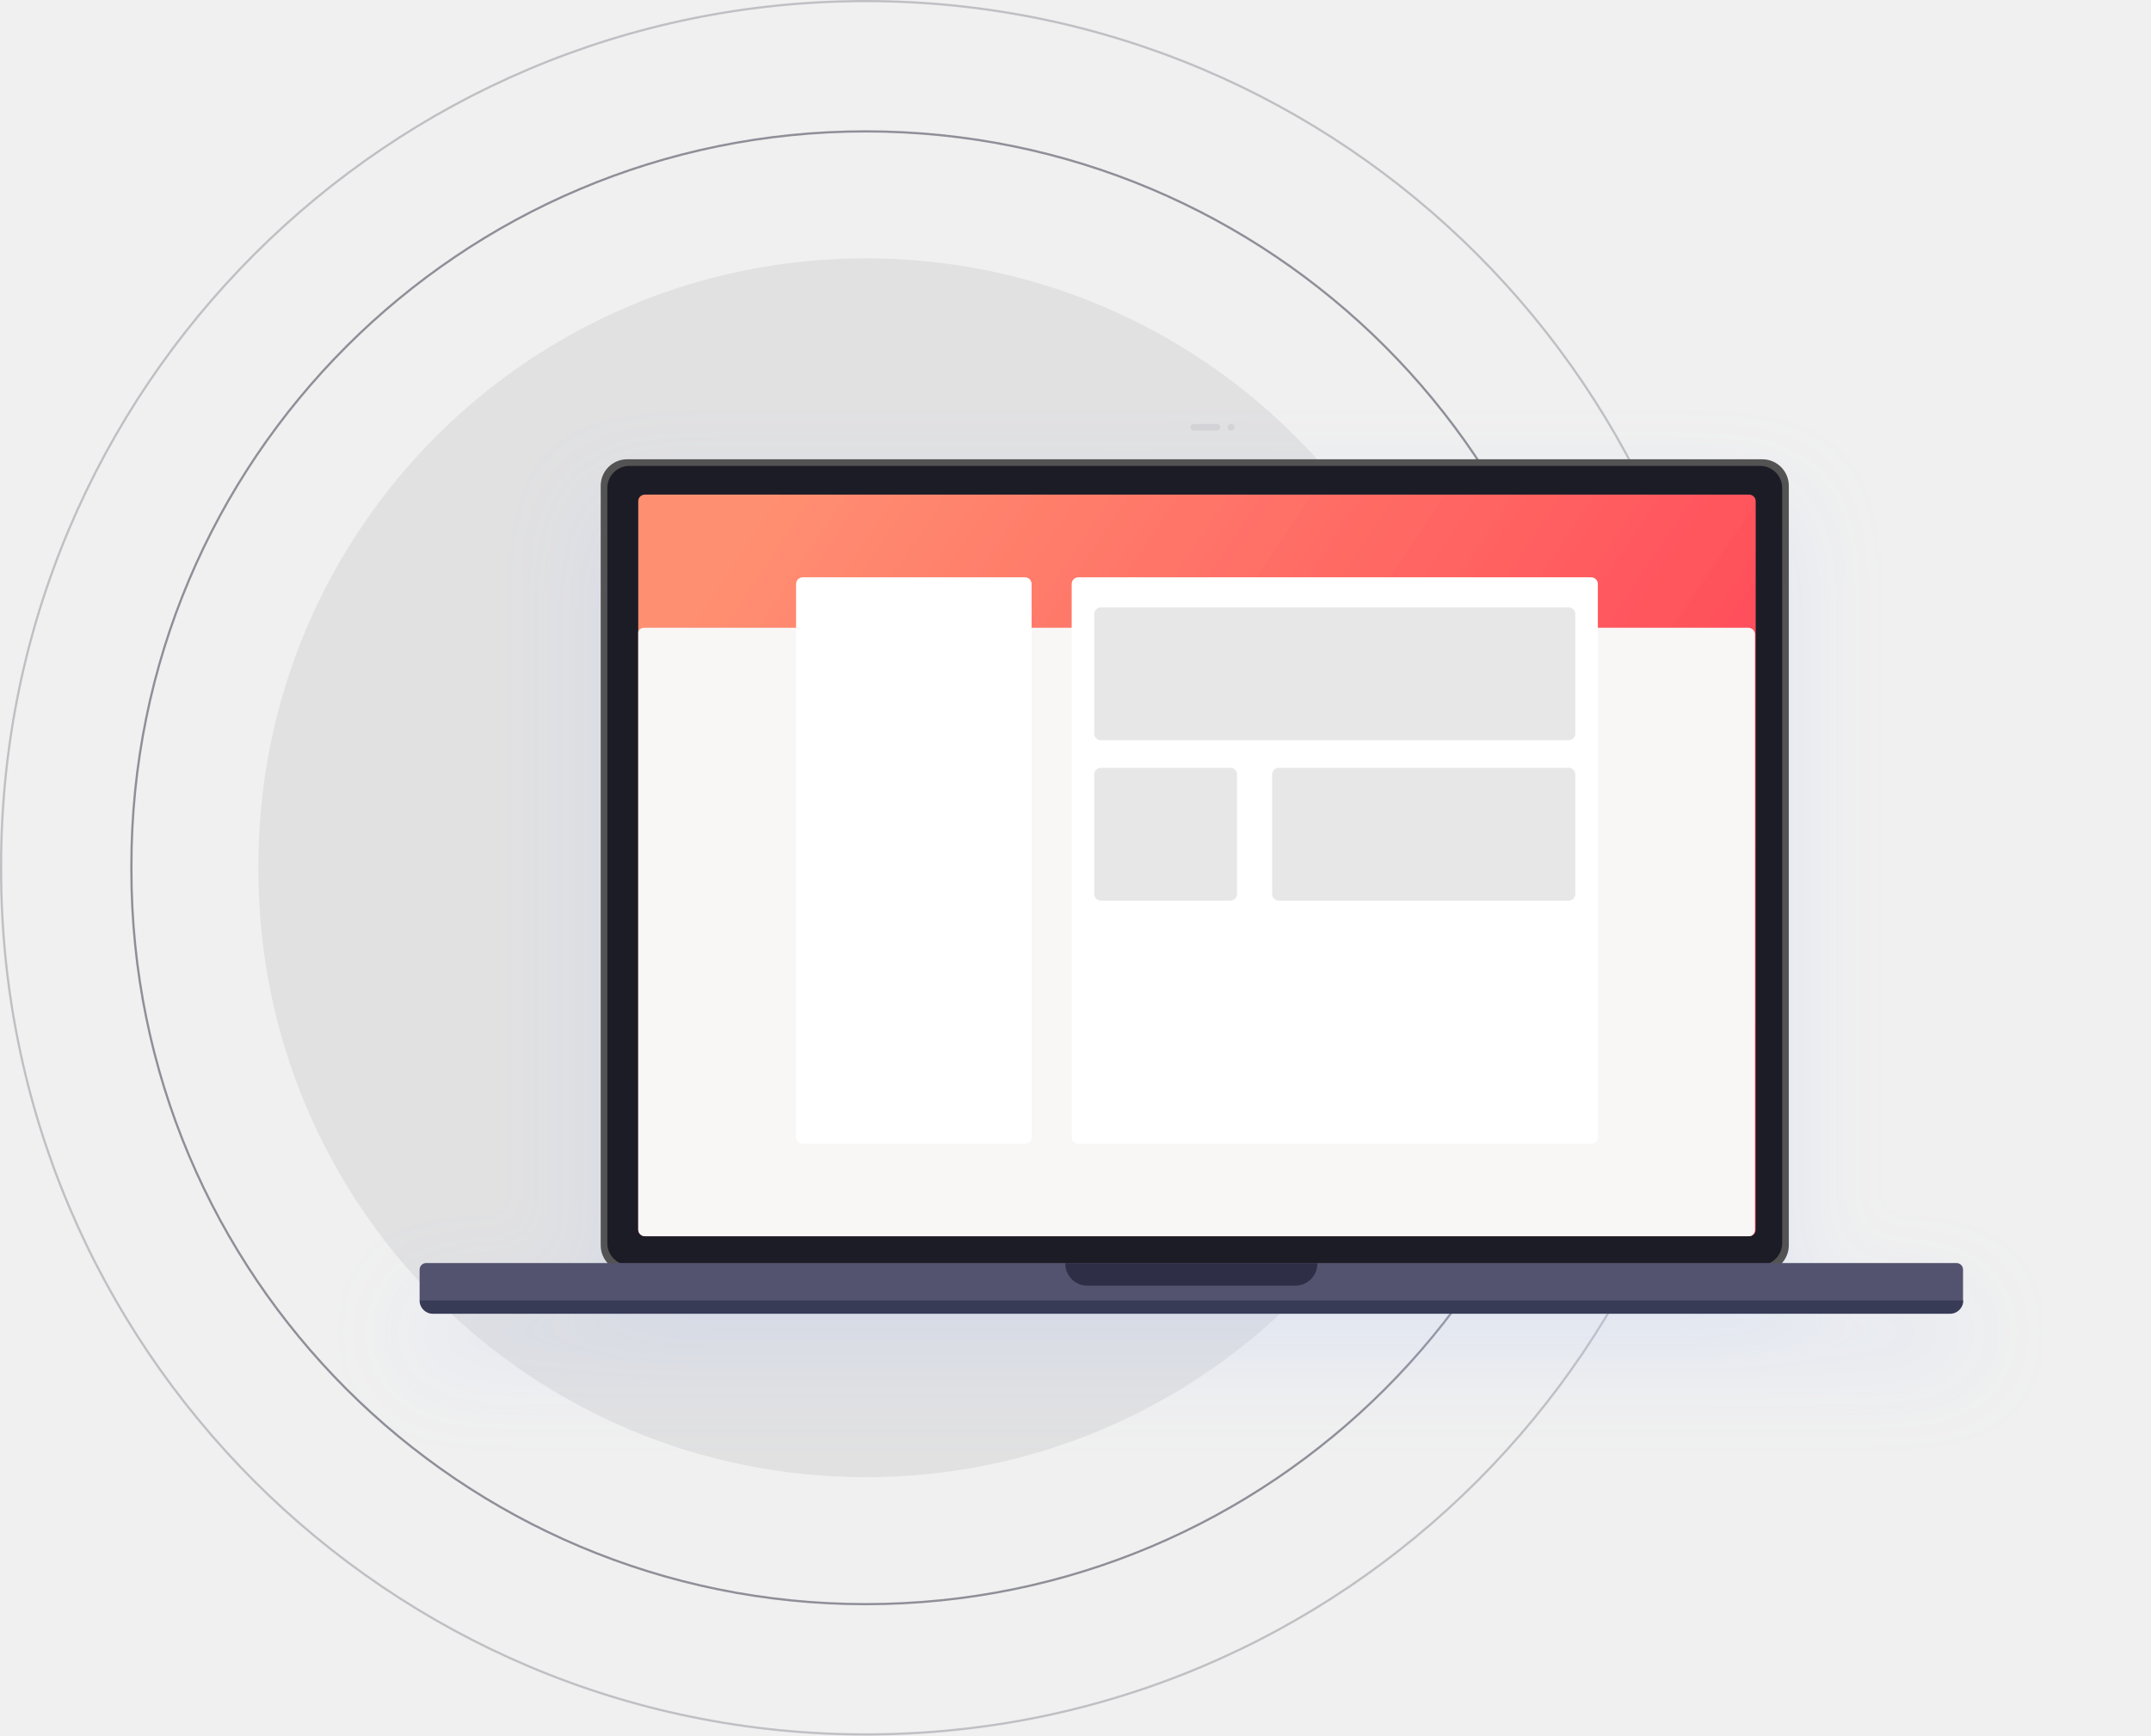
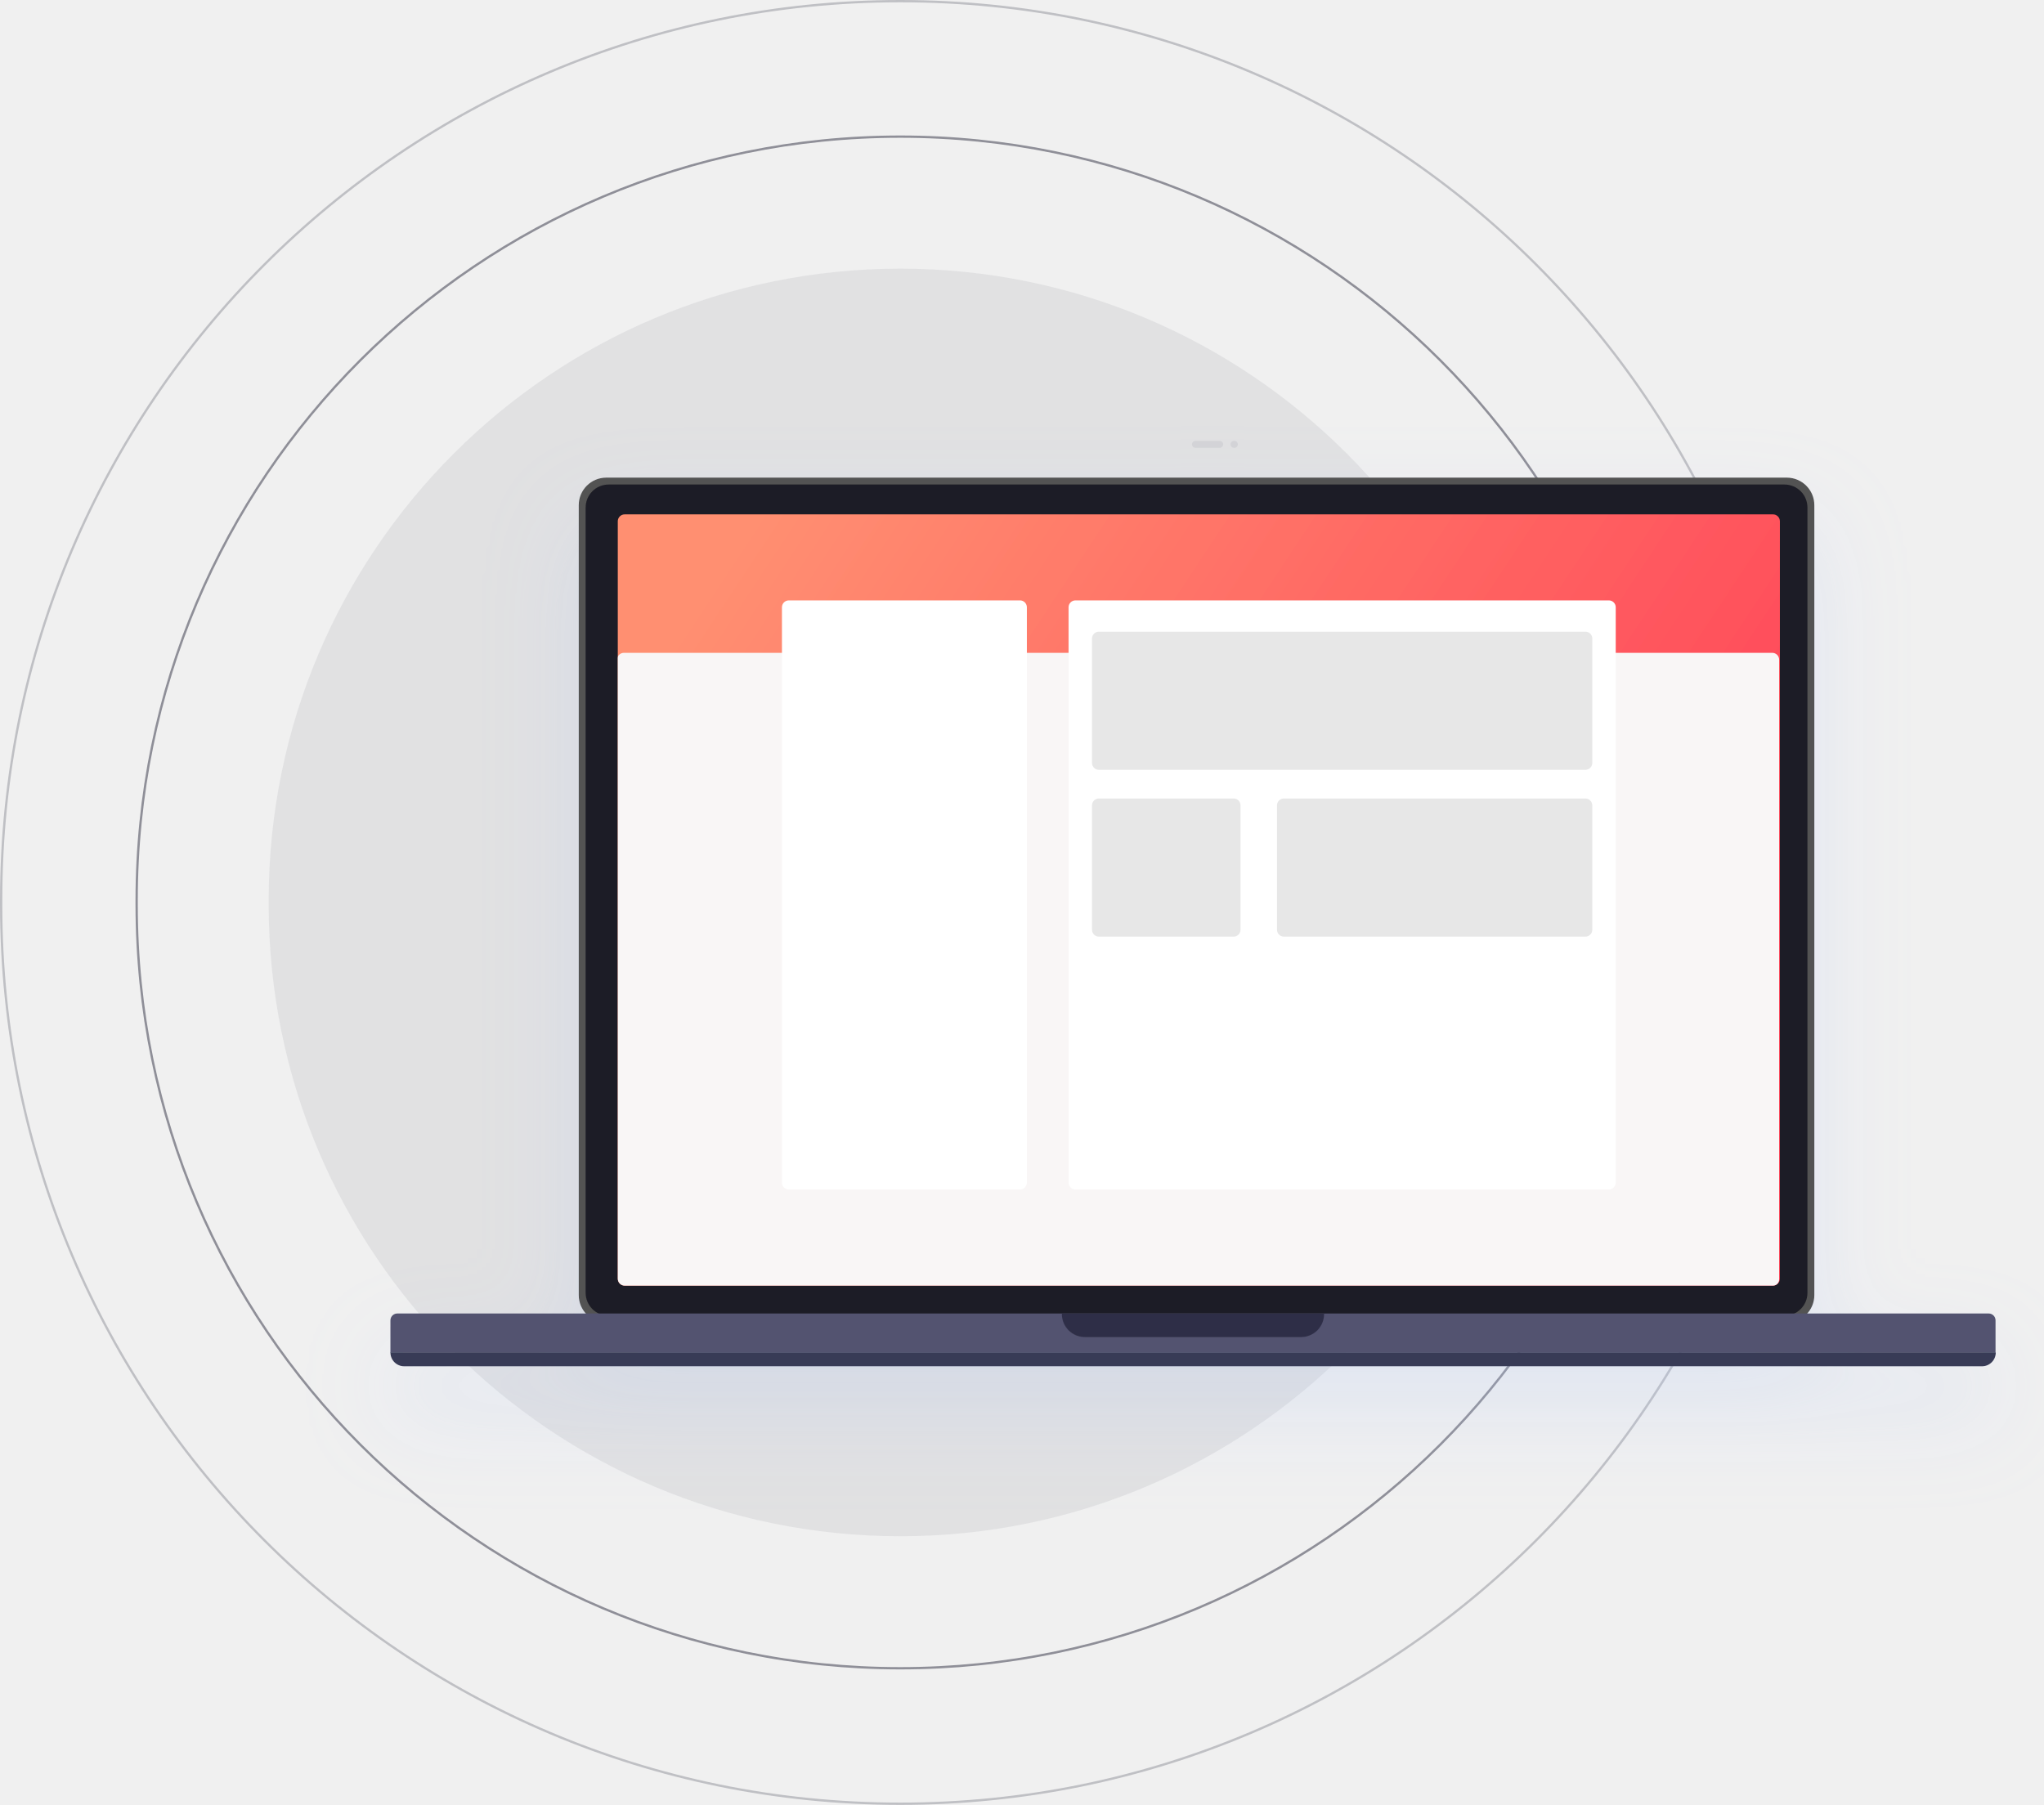
- <svg xmlns="http://www.w3.org/2000/svg" xmlns:xlink="http://www.w3.org/1999/xlink" width="974" height="786">
+ <svg xmlns="http://www.w3.org/2000/svg" xmlns:xlink="http://www.w3.org/1999/xlink" width="890" height="786">
  <defs>
    <linearGradient x1="0%" y1="27.97%" x2="100%" y2="72.03%" id="c">
      <stop stop-color="#FF8F71" offset="0%" />
      <stop stop-color="#FF3E55" offset="100%" />
    </linearGradient>
    <filter x="-16.5%" y="-28.5%" width="132.9%" height="157.1%" filterUnits="objectBoundingBox" id="a">
      <feOffset dy="20" in="SourceAlpha" result="shadowOffsetOuter1" />
      <feGaussianBlur stdDeviation="20" in="shadowOffsetOuter1" result="shadowBlurOuter1" />
      <feColorMatrix values="0 0 0 0 0.422 0 0 0 0 0.554 0 0 0 0 0.894 0 0 0 0.243 0" in="shadowBlurOuter1" result="shadowMatrixOuter1" />
      <feMerge>
        <feMergeNode in="shadowMatrixOuter1" />
        <feMergeNode in="SourceGraphic" />
      </feMerge>
    </filter>
    <rect id="b" x="0" y="0" width="506" height="335.872" rx="3" />
    <path d="M3 0h692.9a3 3 0 013 3v14.105H0V3a3 3 0 013-3z" id="e" />
  </defs>
  <g fill="none" fill-rule="evenodd">
    <rect stroke="#2D2E40" opacity=".5" transform="matrix(1 0 0 -1 0 786)" x="59.5" y="59.5" width="665" height="667" rx="332.5" />
    <rect stroke="#2D2E40" opacity=".25" transform="matrix(1 0 0 -1 0 786)" x=".5" y=".5" width="783" height="785" rx="391.5" />
    <rect fill="#2D2E40" opacity=".08" transform="matrix(1 0 0 -1 0 786)" x="117" y="117" width="550" height="552" rx="275" />
-     <g transform="translate(190 192)" filter="url(#a)">
+     <g transform="translate(170 192)" filter="url(#a)">
      <rect fill="#535353" fill-rule="nonzero" x="82" y="16" width="538" height="368" rx="12" />
      <rect fill="#1D1D25" fill-rule="nonzero" x="85" y="19" width="532" height="362" rx="10" />
      <g transform="translate(99 32)">
        <mask id="d" fill="#fff">
          <use xlink:href="#b" />
        </mask>
        <use fill="url(#c)" fill-rule="nonzero" xlink:href="#b" />
        <rect fill="#F9F6F6" fill-rule="nonzero" mask="url(#d)" x="-.325" y="60.293" width="506" height="275.838" rx="3" />
        <g mask="url(#d)" fill-rule="nonzero">
          <g transform="translate(71.475 37.46)">
            <rect fill="#FFF" width="106.646" height="256.541" rx="3" />
            <rect fill="#FFF" x="124.798" width="238.251" height="256.541" rx="3" />
            <rect fill="#E7E7E7" x="135.009" y="13.622" width="217.83" height="60.162" rx="3" />
            <rect fill="#E7E7E7" x="135.009" y="86.27" width="64.668" height="60.162" rx="3" />
            <rect fill="#E7E7E7" x="215.561" y="86.27" width="137.278" height="60.162" rx="3" />
          </g>
        </g>
      </g>
      <g transform="translate(349)" fill="#4A5166" fill-rule="nonzero" opacity=".098">
        <rect width="13.6" height="3" rx="1.5" />
        <rect x="16.8" width="3.2" height="3" rx="1.5" />
      </g>
      <g transform="translate(0 380)">
        <mask id="f" fill="#fff">
          <use xlink:href="#e" />
        </mask>
        <use fill="#52526F" fill-rule="nonzero" xlink:href="#e" />
        <rect fill="#2F2F47" fill-rule="nonzero" mask="url(#f)" x="292.371" y="-41.908" width="114.156" height="52.171" rx="10" />
      </g>
      <path d="M0 397h699a6 6 0 01-6 6H6a6 6 0 01-6-6z" fill="#393A56" fill-rule="nonzero" />
    </g>
  </g>
</svg>
